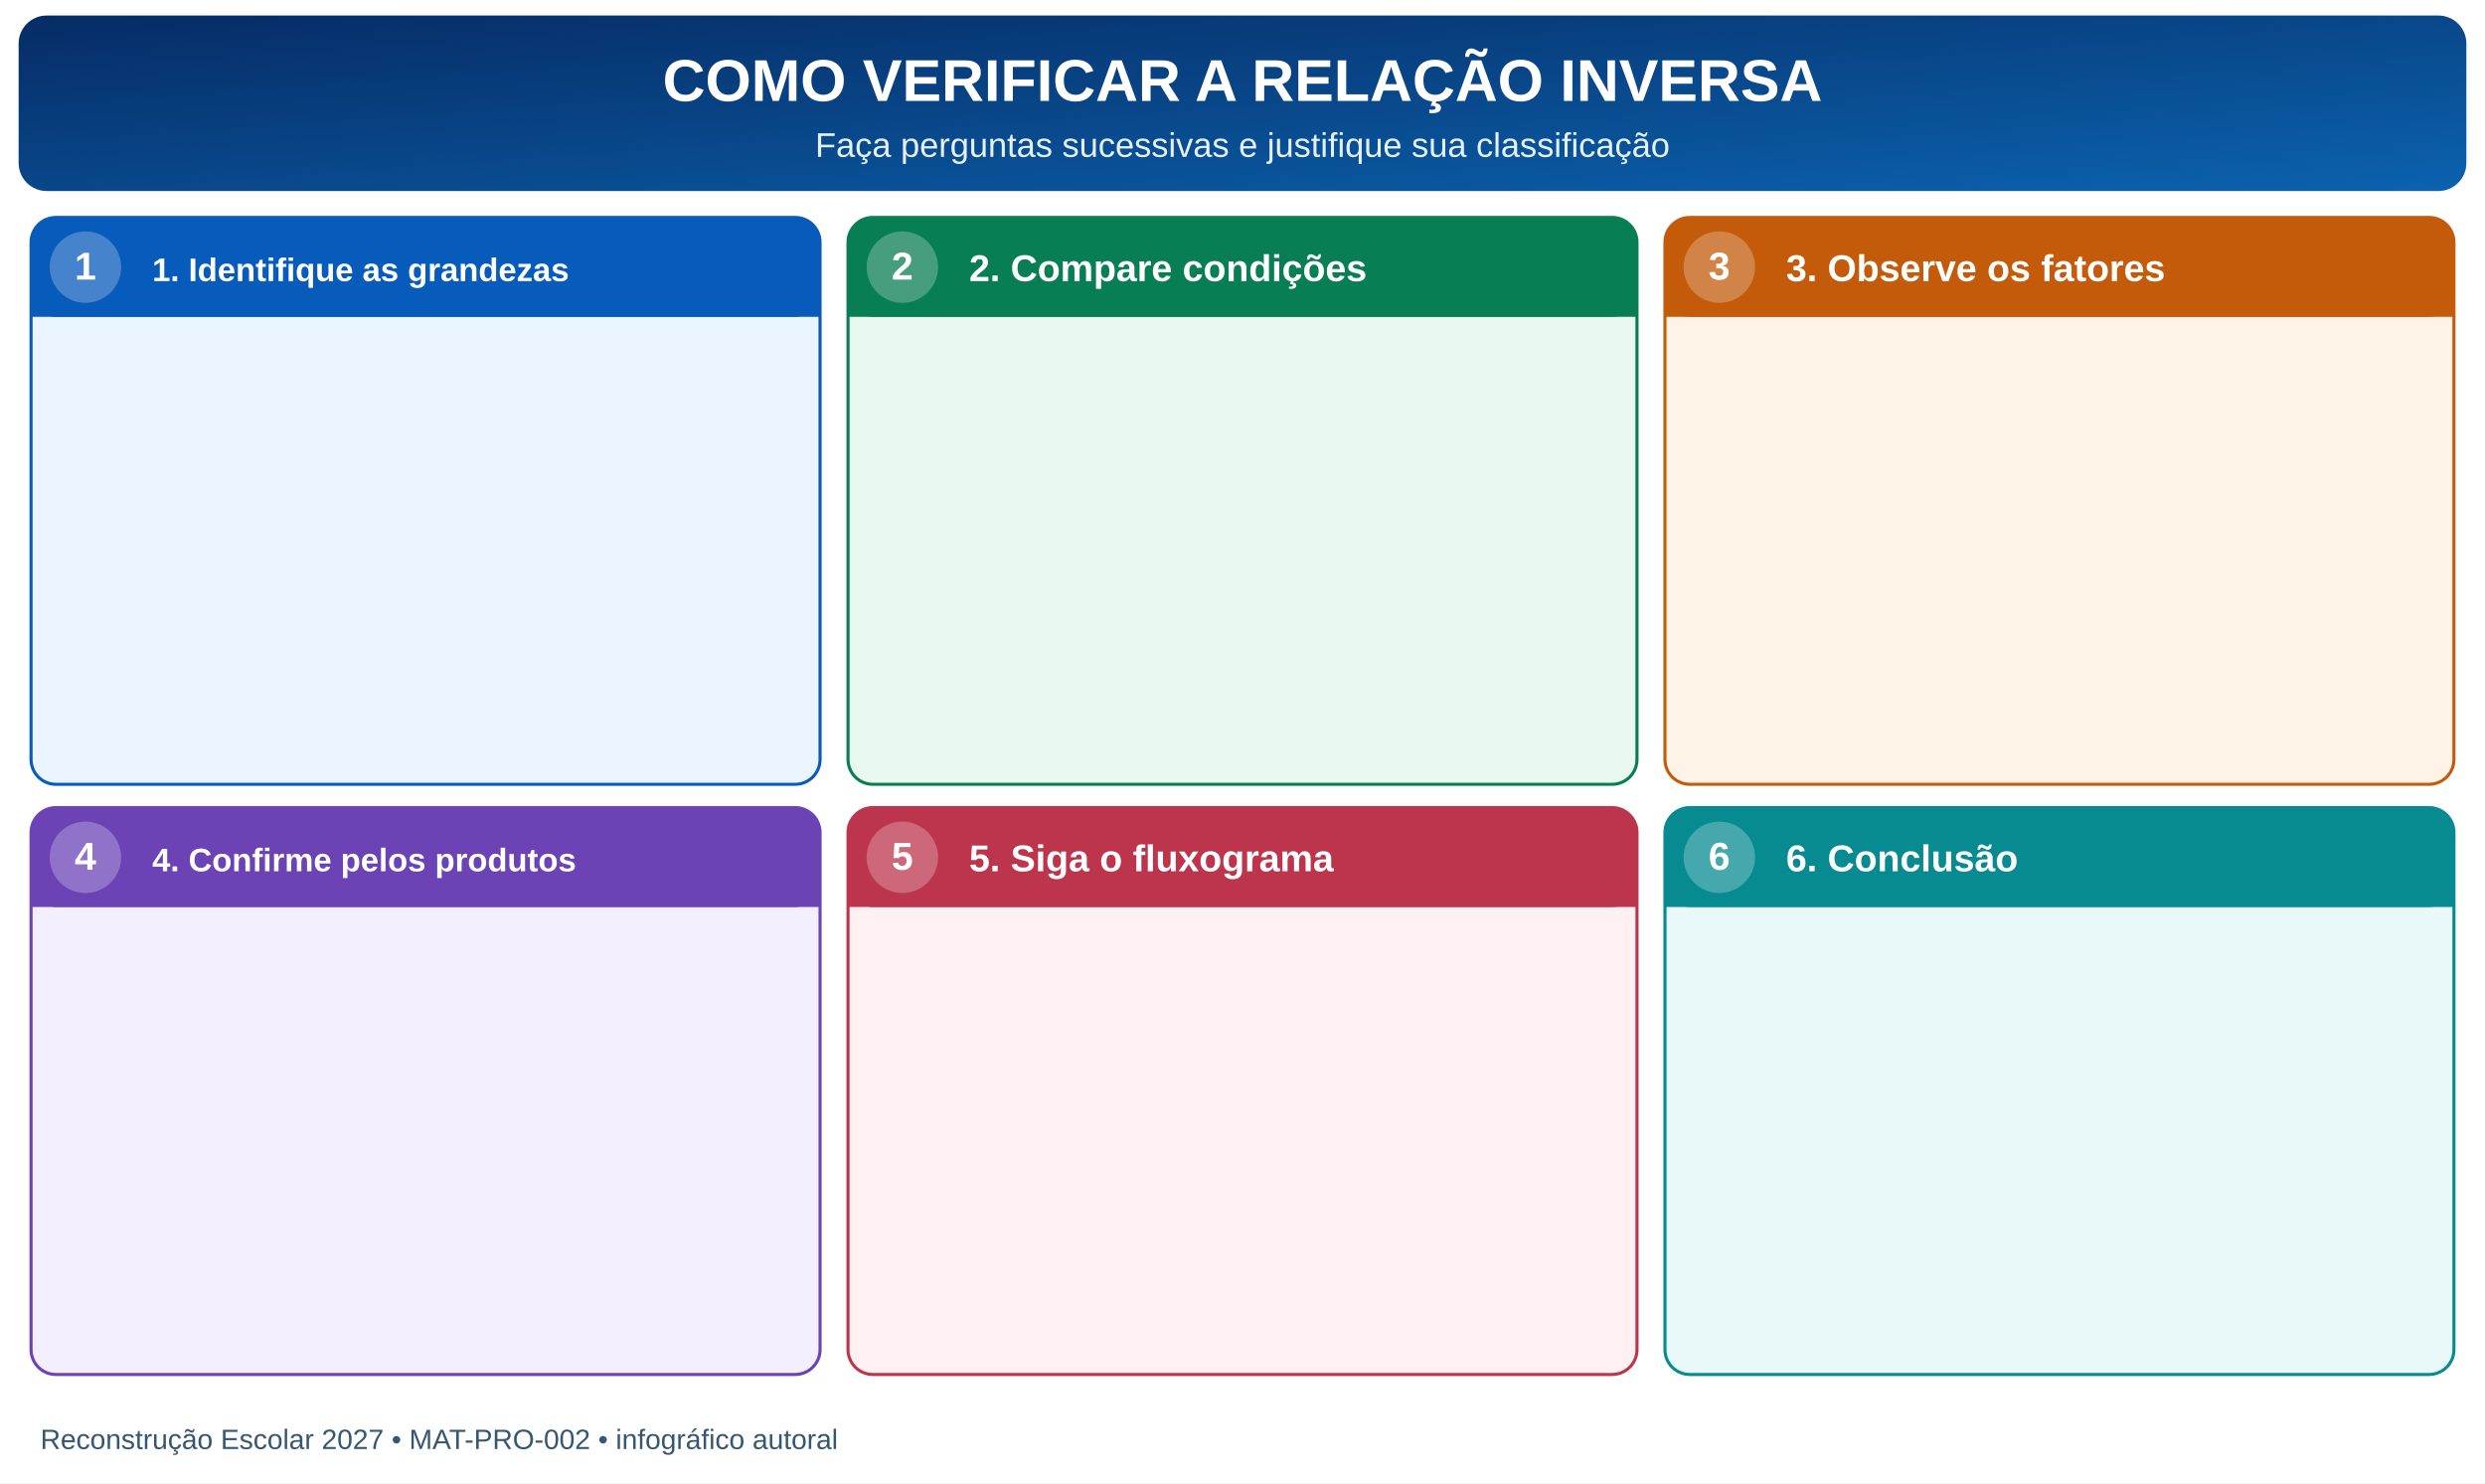
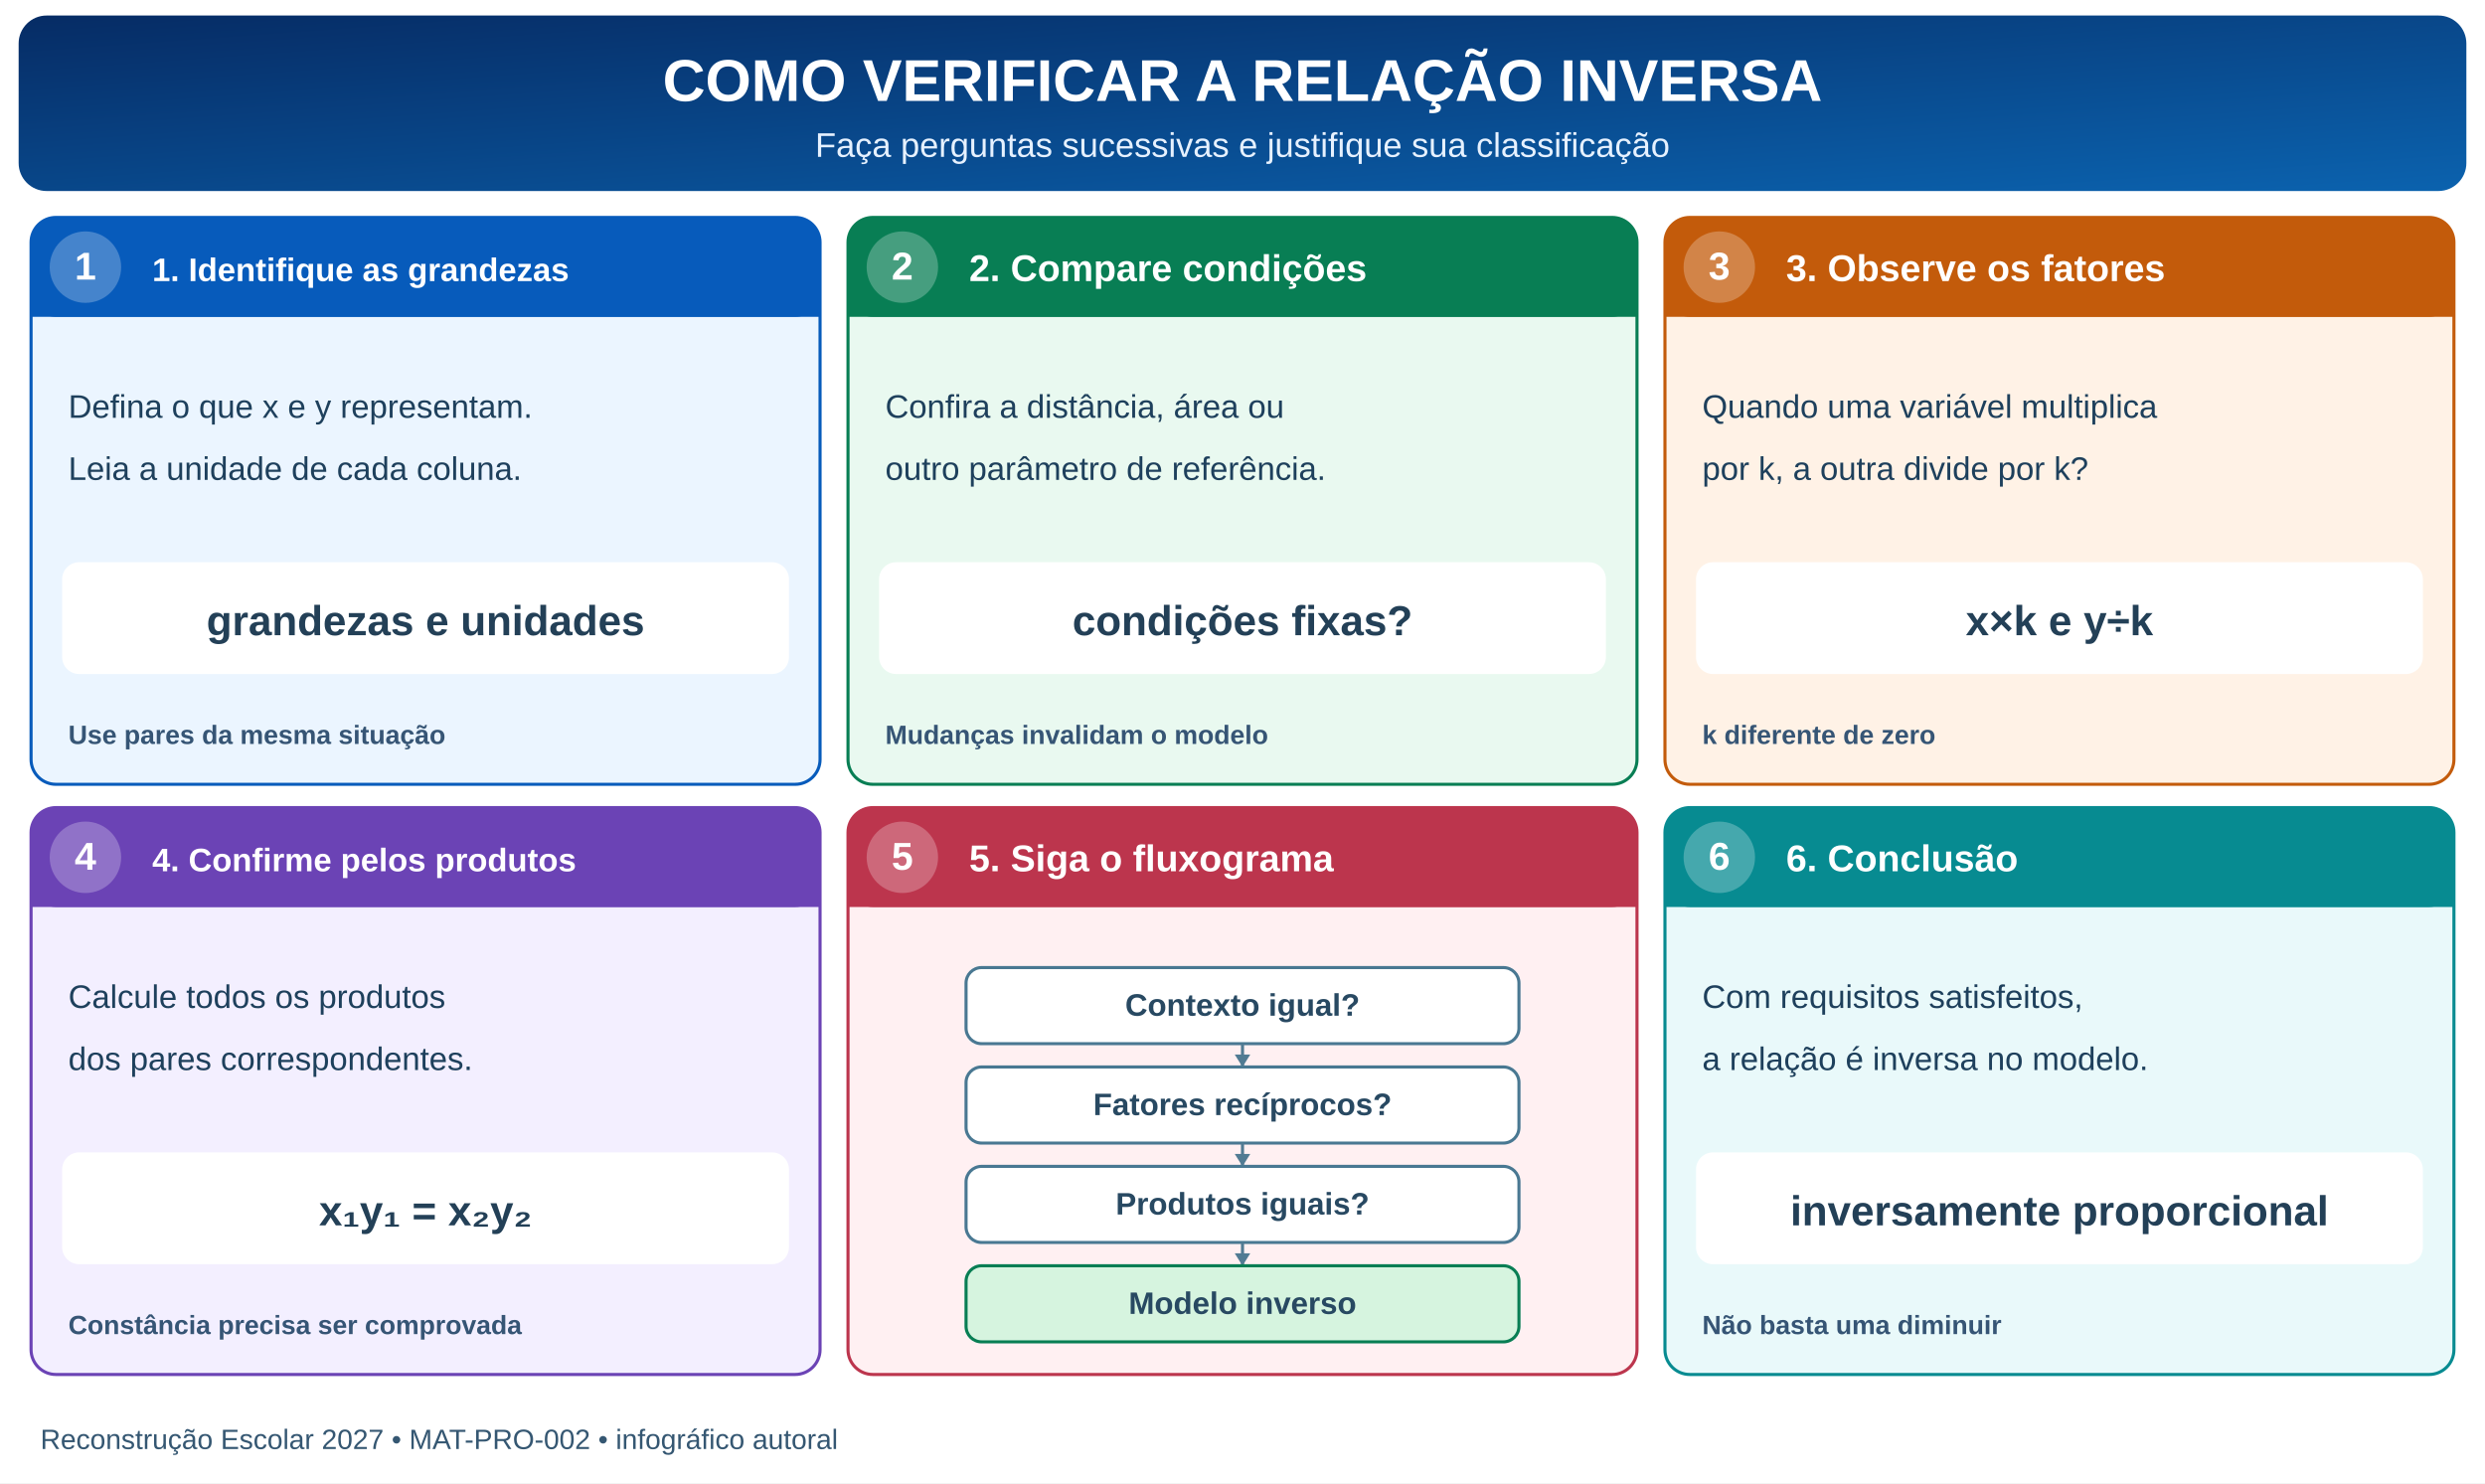
<svg xmlns="http://www.w3.org/2000/svg" viewBox="0 0 1600 955" role="img" aria-labelledby="title desc">
  <defs>
    <linearGradient id="hd" x1="0" y1="0" x2="1" y2="1">
      <stop offset="0" stop-color="#062c65" />
      <stop offset="1" stop-color="#0b62ae" />
    </linearGradient>
  </defs>
  <rect width="1600" height="955" fill="#fff" />
  <rect x="12" y="10" width="1576" height="113" rx="18" fill="url(#hd)" />
  <text x="800" y="65" text-anchor="middle" font-family="Arial,DejaVu Sans,sans-serif" font-size="38" font-weight="700" fill="#fff">COMO VERIFICAR A RELAÇÃO INVERSA</text>
  <text x="800" y="101" text-anchor="middle" font-family="Arial,DejaVu Sans,sans-serif" font-size="22" font-weight="400" fill="#e6f1ff">Faça perguntas sucessivas e justifique sua classificação</text>
  <rect x="20" y="140" width="508" height="365" rx="16" fill="#ebf5ff" stroke="#075bbb" stroke-width="2" />
  <rect x="20" y="140" width="508" height="64" rx="16" fill="#075bbb" />
  <rect x="20" y="186" width="508" height="18" fill="#075bbb" />
  <circle cx="55" cy="172" r="23" fill="#fff" opacity=".25" />
  <text x="55" y="180" text-anchor="middle" font-family="Arial,DejaVu Sans,sans-serif" font-size="25" font-weight="700" fill="#fff">1</text>
  <text x="98" y="181" text-anchor="start" font-family="Arial,DejaVu Sans,sans-serif" font-size="21" font-weight="700" fill="#fff">1. Identifique as grandezas</text>
  <rect x="546" y="140" width="508" height="365" rx="16" fill="#e9f9f0" stroke="#087e54" stroke-width="2" />
  <rect x="546" y="140" width="508" height="64" rx="16" fill="#087e54" />
  <rect x="546" y="186" width="508" height="18" fill="#087e54" />
  <circle cx="581" cy="172" r="23" fill="#fff" opacity=".25" />
  <text x="581" y="180" text-anchor="middle" font-family="Arial,DejaVu Sans,sans-serif" font-size="25" font-weight="700" fill="#fff">2</text>
  <text x="624" y="181" text-anchor="start" font-family="Arial,DejaVu Sans,sans-serif" font-size="24" font-weight="700" fill="#fff">2. Compare condições</text>
  <rect x="1072" y="140" width="508" height="365" rx="16" fill="#fff2e6" stroke="#c35b0b" stroke-width="2" />
  <rect x="1072" y="140" width="508" height="64" rx="16" fill="#c35b0b" />
  <rect x="1072" y="186" width="508" height="18" fill="#c35b0b" />
  <circle cx="1107" cy="172" r="23" fill="#fff" opacity=".25" />
  <text x="1107" y="180" text-anchor="middle" font-family="Arial,DejaVu Sans,sans-serif" font-size="25" font-weight="700" fill="#fff">3</text>
  <text x="1150" y="181" text-anchor="start" font-family="Arial,DejaVu Sans,sans-serif" font-size="24" font-weight="700" fill="#fff">3. Observe os fatores</text>
  <rect x="20" y="520" width="508" height="365" rx="16" fill="#f3efff" stroke="#6b43b5" stroke-width="2" />
  <rect x="20" y="520" width="508" height="64" rx="16" fill="#6b43b5" />
  <rect x="20" y="566" width="508" height="18" fill="#6b43b5" />
  <circle cx="55" cy="552" r="23" fill="#fff" opacity=".25" />
  <text x="55" y="560" text-anchor="middle" font-family="Arial,DejaVu Sans,sans-serif" font-size="25" font-weight="700" fill="#fff">4</text>
  <text x="98" y="561" text-anchor="start" font-family="Arial,DejaVu Sans,sans-serif" font-size="21" font-weight="700" fill="#fff">4. Confirme pelos produtos</text>
  <rect x="546" y="520" width="508" height="365" rx="16" fill="#fff0f2" stroke="#bc354d" stroke-width="2" />
  <rect x="546" y="520" width="508" height="64" rx="16" fill="#bc354d" />
  <rect x="546" y="566" width="508" height="18" fill="#bc354d" />
  <circle cx="581" cy="552" r="23" fill="#fff" opacity=".25" />
  <text x="581" y="560" text-anchor="middle" font-family="Arial,DejaVu Sans,sans-serif" font-size="25" font-weight="700" fill="#fff">5</text>
  <text x="624" y="561" text-anchor="start" font-family="Arial,DejaVu Sans,sans-serif" font-size="24" font-weight="700" fill="#fff">5. Siga o fluxograma</text>
  <rect x="1072" y="520" width="508" height="365" rx="16" fill="#e9f9fa" stroke="#078b91" stroke-width="2" />
  <rect x="1072" y="520" width="508" height="64" rx="16" fill="#078b91" />
  <rect x="1072" y="566" width="508" height="18" fill="#078b91" />
  <circle cx="1107" cy="552" r="23" fill="#fff" opacity=".25" />
  <text x="1107" y="560" text-anchor="middle" font-family="Arial,DejaVu Sans,sans-serif" font-size="25" font-weight="700" fill="#fff">6</text>
  <text x="1150" y="561" text-anchor="start" font-family="Arial,DejaVu Sans,sans-serif" font-size="24" font-weight="700" fill="#fff">6. Conclusão</text>
  <text x="26" y="933" text-anchor="start" font-family="Arial,DejaVu Sans,sans-serif" font-size="18" font-weight="400" fill="#355772">Reconstrução Escolar 2027 • MAT-PRO-002 • infográfico autoral</text>
+   <text x="44" y="269" font-family="Arial,DejaVu Sans,sans-serif" font-size="21" text-anchor="start" font-weight="400" fill="#1e405c">Defina o que x e y representam.</text>
+   <text x="44" y="309" font-family="Arial,DejaVu Sans,sans-serif" font-size="21" text-anchor="start" font-weight="400" fill="#1e405c">Leia a unidade de cada coluna.</text>
+   <rect x="40" y="362" width="468" height="72" rx="11" fill="#fff" />
+   <text x="274" y="409" font-family="Arial,DejaVu Sans,sans-serif" font-size="27" text-anchor="middle" font-weight="700" fill="#234057">grandezas e unidades</text>
+   <text x="44" y="479" font-family="Arial,DejaVu Sans,sans-serif" font-size="17" text-anchor="start" font-weight="700" fill="#365575">Use pares da mesma situação</text>
+   <text x="570" y="269" font-family="Arial,DejaVu Sans,sans-serif" font-size="21" text-anchor="start" font-weight="400" fill="#1e405c">Confira a distância, área ou</text>
+   <text x="570" y="309" font-family="Arial,DejaVu Sans,sans-serif" font-size="21" text-anchor="start" font-weight="400" fill="#1e405c">outro parâmetro de referência.</text>
+   <rect x="566" y="362" width="468" height="72" rx="11" fill="#fff" />
+   <text x="800" y="409" font-family="Arial,DejaVu Sans,sans-serif" font-size="27" text-anchor="middle" font-weight="700" fill="#234057">condições fixas?</text>
+   <text x="570" y="479" font-family="Arial,DejaVu Sans,sans-serif" font-size="17" text-anchor="start" font-weight="700" fill="#365575">Mudanças invalidam o modelo</text>
+   <text x="1096" y="269" font-family="Arial,DejaVu Sans,sans-serif" font-size="21" text-anchor="start" font-weight="400" fill="#1e405c">Quando uma variável multiplica</text>
+   <text x="1096" y="309" font-family="Arial,DejaVu Sans,sans-serif" font-size="21" text-anchor="start" font-weight="400" fill="#1e405c">por k, a outra divide por k?</text>
+   <rect x="1092" y="362" width="468" height="72" rx="11" fill="#fff" />
+   <text x="1326" y="409" font-family="Arial,DejaVu Sans,sans-serif" font-size="27" text-anchor="middle" font-weight="700" fill="#234057">x×k e y÷k</text>
+   <text x="1096" y="479" font-family="Arial,DejaVu Sans,sans-serif" font-size="17" text-anchor="start" font-weight="700" fill="#365575">k diferente de zero</text>
+   <text x="44" y="649" font-family="Arial,DejaVu Sans,sans-serif" font-size="21" text-anchor="start" font-weight="400" fill="#1e405c">Calcule todos os produtos</text>
+   <text x="44" y="689" font-family="Arial,DejaVu Sans,sans-serif" font-size="21" text-anchor="start" font-weight="400" fill="#1e405c">dos pares correspondentes.</text>
+   <rect x="40" y="742" width="468" height="72" rx="11" fill="#fff" />
+   <text x="274" y="789" font-family="Arial,DejaVu Sans,sans-serif" font-size="27" text-anchor="middle" font-weight="700" fill="#234057">x₁y₁ = x₂y₂</text>
+   <text x="44" y="859" font-family="Arial,DejaVu Sans,sans-serif" font-size="17" text-anchor="start" font-weight="700" fill="#365575">Constância precisa ser comprovada</text>
+   <rect x="622" y="623" width="356" height="49" rx="10" fill="#fff" stroke="#497892" stroke-width="2" />
+   <text x="800" y="654" font-family="Arial,DejaVu Sans,sans-serif" font-size="20" text-anchor="middle" font-weight="700" fill="#284962">Contexto igual?</text>
+   <path d="M800 672V687" stroke="#517b93" stroke-width="2" />
+   <path d="M800 687l-5 -8h10z" fill="#517b93" />
+   <rect x="622" y="687" width="356" height="49" rx="10" fill="#fff" stroke="#497892" stroke-width="2" />
+   <text x="800" y="718" font-family="Arial,DejaVu Sans,sans-serif" font-size="20" text-anchor="middle" font-weight="700" fill="#284962">Fatores recíprocos?</text>
+   <path d="M800 736V751" stroke="#517b93" stroke-width="2" />
+   <path d="M800 751l-5 -8h10z" fill="#517b93" />
+   <rect x="622" y="751" width="356" height="49" rx="10" fill="#fff" stroke="#497892" stroke-width="2" />
+   <text x="800" y="782" font-family="Arial,DejaVu Sans,sans-serif" font-size="20" text-anchor="middle" font-weight="700" fill="#284962">Produtos iguais?</text>
+   <path d="M800 800V815" stroke="#517b93" stroke-width="2" />
+   <path d="M800 815l-5 -8h10z" fill="#517b93" />
+   <rect x="622" y="815" width="356" height="49" rx="10" fill="#d6f4df" stroke="#087e54" stroke-width="2" />
+   <text x="800" y="846" font-family="Arial,DejaVu Sans,sans-serif" font-size="20" text-anchor="middle" font-weight="700" fill="#284962">Modelo inverso</text>
+   <text x="1096" y="649" font-family="Arial,DejaVu Sans,sans-serif" font-size="21" text-anchor="start" font-weight="400" fill="#1e405c">Com requisitos satisfeitos,</text>
+   <text x="1096" y="689" font-family="Arial,DejaVu Sans,sans-serif" font-size="21" text-anchor="start" font-weight="400" fill="#1e405c">a relação é inversa no modelo.</text>
+   <rect x="1092" y="742" width="468" height="72" rx="11" fill="#fff" />
+   <text x="1326" y="789" font-family="Arial,DejaVu Sans,sans-serif" font-size="27" text-anchor="middle" font-weight="700" fill="#234057">inversamente proporcional</text>
+   <text x="1096" y="859" font-family="Arial,DejaVu Sans,sans-serif" font-size="17" text-anchor="start" font-weight="700" fill="#365575">Não basta uma diminuir</text>
</svg>
